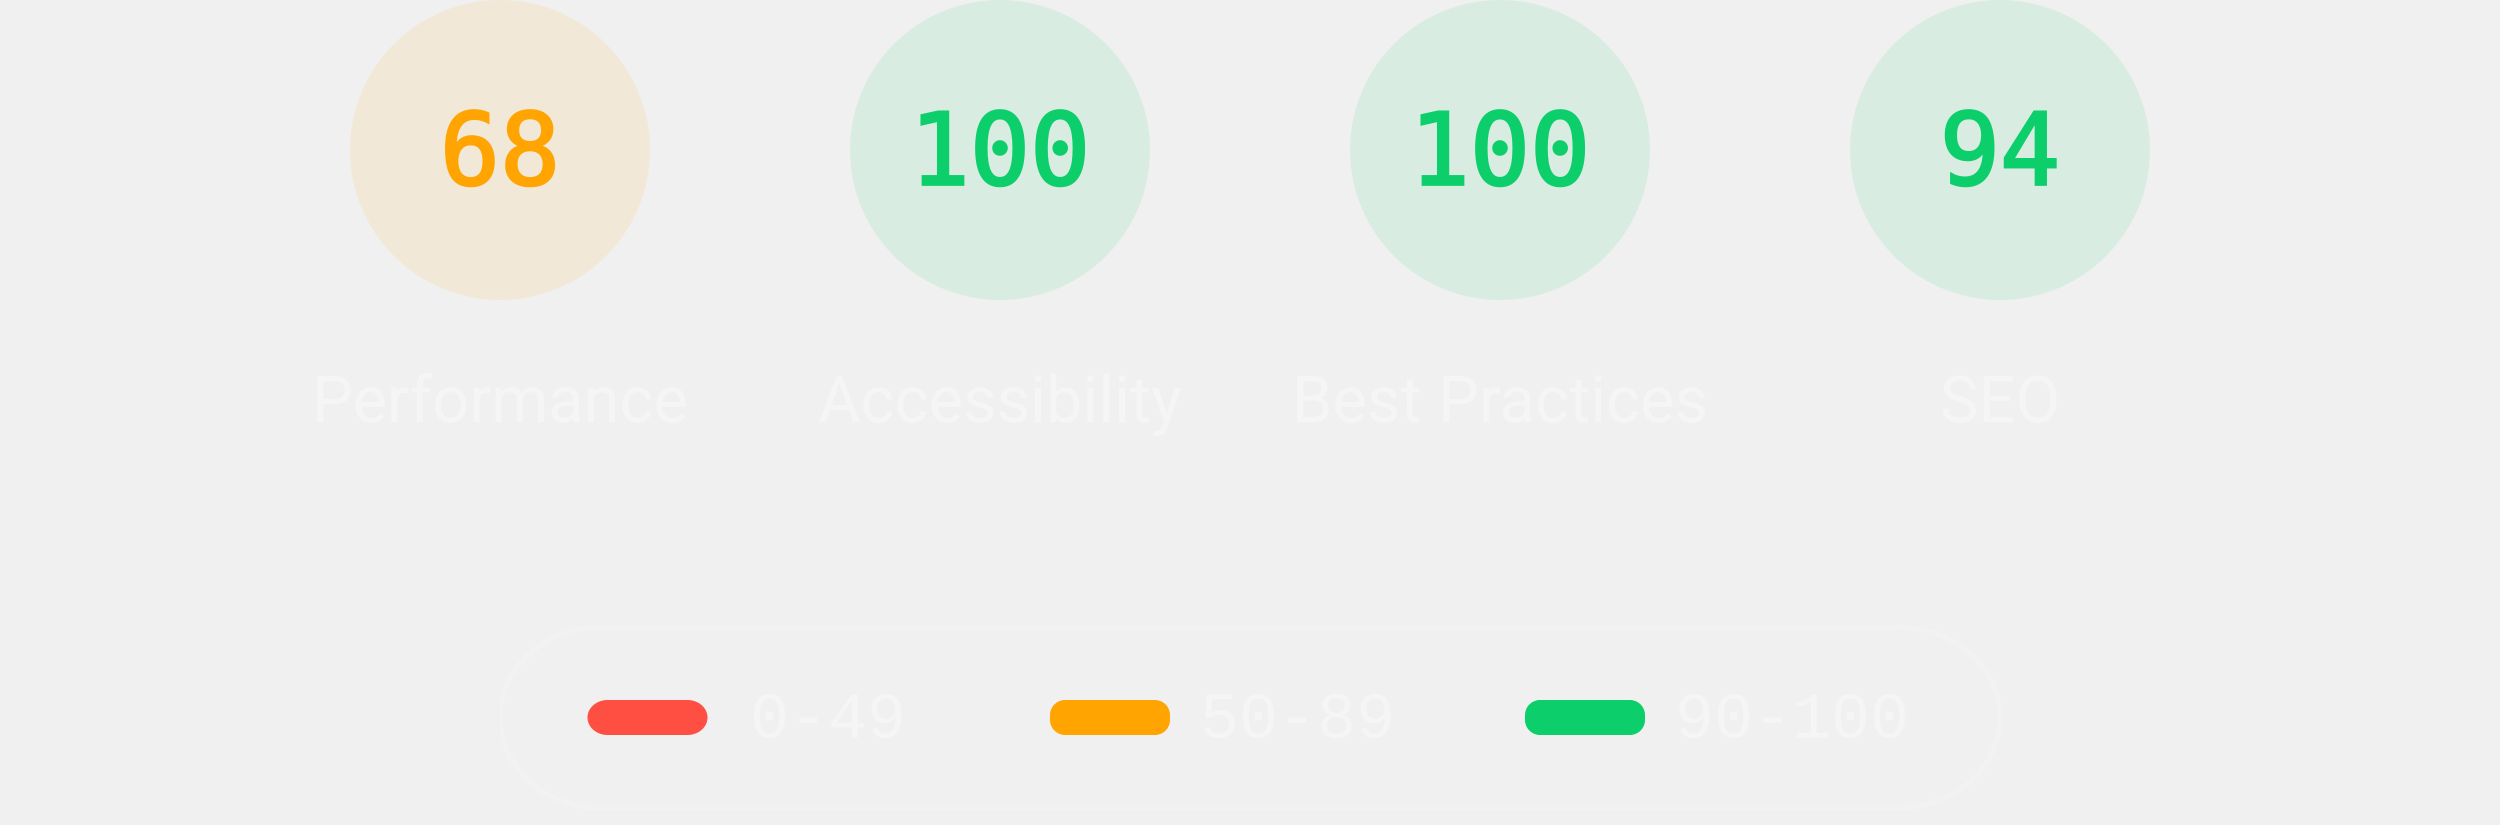
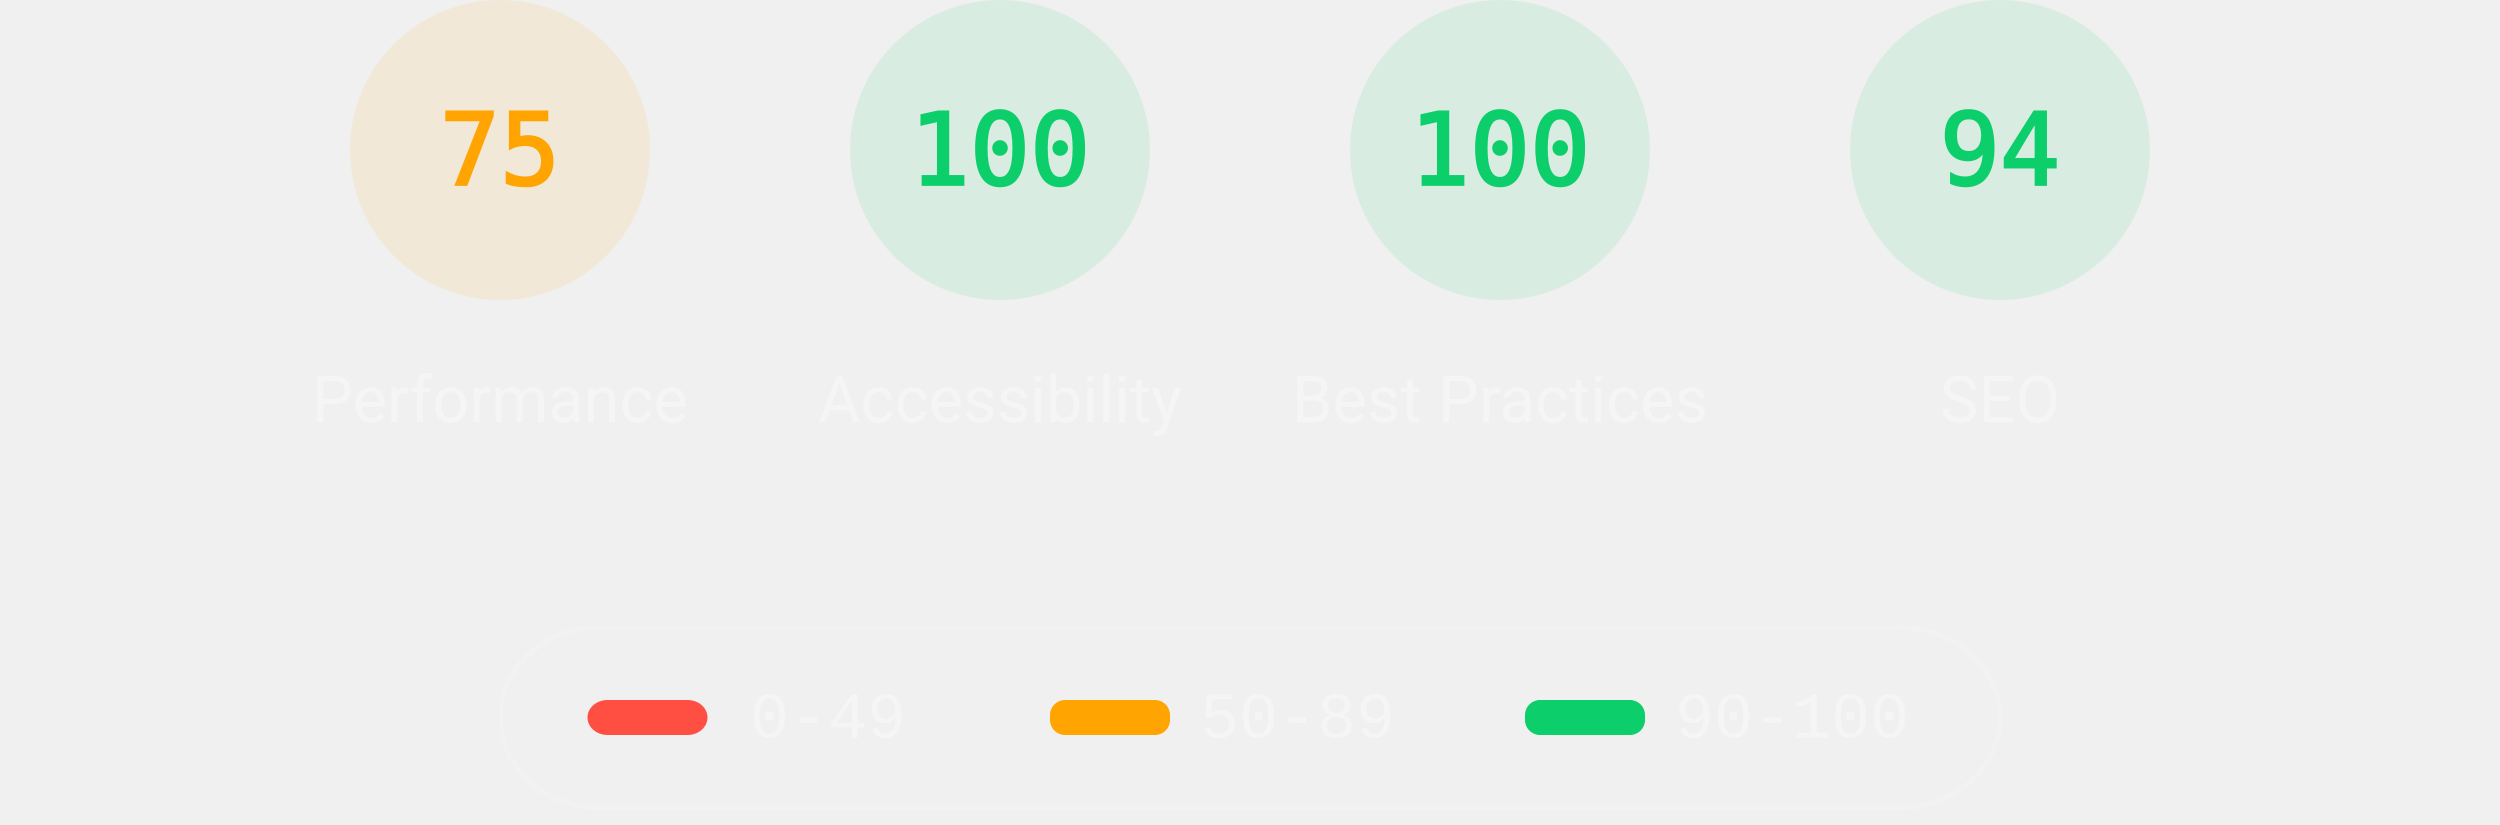
<svg xmlns="http://www.w3.org/2000/svg" class="theme--dark" fill="none" width="1000" height="330">
  <style>
			.gauge-base {
				opacity: 0.1
			}

			.gauge-arc {
				fill: none;
				animation-delay: 250ms;
				stroke-linecap: round;
				transform: rotate(-90deg);
				transform-origin: 100px 60px;
				animation: load-gauge 1s ease forwards
			}

			.guage-text {
				font-size: 40px;
				font-family: monospace;
				text-align: center
			}

			.guage-red {
				color: #ff4e42;
				fill: #ff4e42;
				stroke: #ff4e42
			}
			.guage-orange {
				color: #ffa400;
				fill: #ffa400;
				stroke: #ffa400
			}
			.guage-green {
				color: #0cce6b;
				fill: #0cce6b;
				stroke: #0cce6b
			}
			.theme--agnostic .guage-undefined {
				color: #5c5c5c;
				fill: #5c5c5c;
				stroke: #5c5c5c
			}
			.theme--light .guage-undefined {
				color: #1e1e1e;
				fill: #1e1e1e;
				stroke: #1e1e1e
			}
			.theme--dark .guage-undefined {
				color: #f5f5f5;
				fill: #f5f5f5;
				stroke: #f5f5f5
			}

			.guage-title {
				stroke: none;
				font-size: 26px;
				line-height: 26px;
				font-family: Roboto, Halvetica, Arial, sans-serif
			}
			.metric.guage-title {
				font-family: 'Courier New', Courier, monospace
			}
			.theme--agnostic .guage-title {
				color: #737373;
				fill: #737373
			}
			.theme--light .guage-title {
				color: #212121;
				fill: #212121
			}
			.theme--dark .guage-title {
				color: #f5f5f5;
				fill: #f5f5f5
			}

			@keyframes load-gauge {
				from {
					stroke-dasharray: 0 352.858
				}
			}
			.lh-gauge--pwa__disc {
				fill: #e0e0e0
			}
			.lh-gauge--pwa__logo {
				position: relative;
				fill: #b0b0b0
			}
			.lh-gauge--pwa__invisible {
				display: none
			}
			.lh-gauge--pwa__visible {
				display: inline
			}
			.guage-invisible {
				display: none
			}
			.lh-gauge--pwa__logo--primary-color {
				fill: #304ffe
			}
			.theme--agnostic .lh-gauge--pwa__logo--secondary-color {
				fill: #787878
			}
			.theme--light .lh-gauge--pwa__logo--secondary-color {
				fill: #3d3d3d
			}
			.theme--dark .lh-gauge--pwa__logo--secondary-color {
				fill: #d8b6b6
			}
			.theme--light #svg_2 {
				stroke: #00000022
			}
			.theme--agnostic #svg_2 {
				stroke: #616161
			}
			.theme--light #svg_2 {
				stroke: #00000022
			}
			.theme--dark #svg_2 {
				stroke: #f5f5f566
			}
		</style>
  <svg class="guage-div guage-perf guage-orange" viewBox="0 0 200 200" width="200" height="200" x="100" y="0">
    <circle class="gauge-base" r="56" cx="100" cy="60" stroke-width="8" />
-     <circle class="gauge-arc guage-arc-1" r="56" cx="100" cy="60" stroke-width="8" style="stroke-dasharray: 239.263, 351.858;" />
-     <text class="guage-text" x="100px" y="60px" alignment-baseline="central" dominant-baseline="central" text-anchor="middle">68</text>
+     <circle class="gauge-arc guage-arc-1" r="56" cx="100" cy="60" stroke-width="8" style="stroke-dasharray: 263.893, 351.858;" />
+     <text class="guage-text" x="100px" y="60px" alignment-baseline="central" dominant-baseline="central" text-anchor="middle">75</text>
    <text class="guage-title" x="100px" y="160px" alignment-baseline="central" dominant-baseline="central" text-anchor="middle">Performance</text>
  </svg>
  <svg class="guage-div guage-acc guage-green" viewBox="0 0 200 200" width="200" height="200" x="300" y="0">
    <circle class="gauge-base" r="56" cx="100" cy="60" stroke-width="8" />
    <circle class="gauge-arc guage-arc-2" r="56" cx="100" cy="60" stroke-width="8" style="stroke-dasharray: 351.858, 351.858;" />
    <text class="guage-text" x="100px" y="60px" alignment-baseline="central" dominant-baseline="central" text-anchor="middle">100</text>
    <text class="guage-title" x="100px" y="160px" alignment-baseline="central" dominant-baseline="central" text-anchor="middle">Accessibility</text>
  </svg>
  <svg class="guage-div guage-best guage-green" viewBox="0 0 200 200" width="200" height="200" x="500" y="0">
    <circle class="gauge-base" r="56" cx="100" cy="60" stroke-width="8" />
    <circle class="gauge-arc guage-arc-3" r="56" cx="100" cy="60" stroke-width="8" style="stroke-dasharray: 351.858, 351.858;" />
    <text class="guage-text" x="100px" y="60px" alignment-baseline="central" dominant-baseline="central" text-anchor="middle">100</text>
    <text class="guage-title" x="100px" y="160px" alignment-baseline="central" dominant-baseline="central" text-anchor="middle">Best Practices</text>
  </svg>
  <svg class="guage-div guage-seo guage-green" viewBox="0 0 200 200" width="200" height="200" x="700" y="0">
    <circle class="gauge-base" r="56" cx="100" cy="60" stroke-width="8" />
    <circle class="gauge-arc guage-arc-4" r="56" cx="100" cy="60" stroke-width="8" style="stroke-dasharray: 330.747, 351.858;" />
    <text class="guage-text" x="100px" y="60px" alignment-baseline="central" dominant-baseline="central" text-anchor="middle">94</text>
    <text class="guage-title" x="100px" y="160px" alignment-baseline="central" dominant-baseline="central" text-anchor="middle">SEO</text>
  </svg>
  <svg class="guage-div guage-pwa guage-invisible" viewBox="0 0 200 200" width="200" height="200" x="900" y="0">
    <svg viewBox="0 0 60 60" width="112" height="112" x="44" y="4">
      <defs>
        <linearGradient id="lh-gauge--pwa__check-circle__gradient-0" x1="50%" y1="0%" x2="50%" y2="100%">
          <stop stop-color="#00C852" offset="0%" />
          <stop stop-color="#009688" offset="100%" />
        </linearGradient>
        <linearGradient id="lh-gauge--pwa__installable__shadow-gradient-0" x1="76.056%" x2="24.111%" y1="82.995%" y2="24.735%">
          <stop stop-color="#A5D6A7" offset="0%" />
          <stop stop-color="#80CBC4" offset="100%" />
        </linearGradient>
        <linearGradient id="lh-gauge--pwa__fast-reliable__shadow-gradient-0" x1="76.056%" y1="82.995%" x2="25.678%" y2="26.493%">
          <stop stop-color="#64B5F6" offset="0%" />
          <stop stop-color="#2979FF" offset="100%" />
        </linearGradient>
        <g id="lh-gauge--pwa__fast-reliable-badge-0">
          <circle fill="#FFFFFF" cx="10" cy="10" r="10" />
          <path fill="#304FFE" d="M10 3.58l5.25 2.34v3.5c0 3.23-2.24 6.26-5.25 7-3.01-.74-5.25-3.77-5.25-7v-3.5L10 3.58zm-.47 10.74l2.76-4.83.03-.07c.04-.08 0-.24-.22-.24h-1.64l.47-3.26h-.47l-2.7 4.77c-.02.01.05-.1-.04.05-.09.16-.1.31.18.31h1.63l-.47 3.27h.47z" />
        </g>
        <g id="lh-gauge--pwa__installable-badge-0">
          <circle fill="#FFFFFF" cx="10" cy="10" r="10" />
          <path fill="#009688" d="M10 4.167A5.835 5.835 0 0 0 4.167 10 5.835 5.835 0 0 0 10 15.833 5.835 5.835 0 0 0 15.833 10 5.835 5.835 0 0 0 10 4.167zm2.917 6.416h-2.334v2.334H9.417v-2.334H7.083V9.417h2.334V7.083h1.166v2.334h2.334v1.166z" />
        </g>
      </defs>
      <g stroke="none" fill-rule="nonzero">
        <circle class="lh-gauge--pwa__disc" cx="30" cy="30" r="30" />
        <g class="lh-gauge--pwa__logo">
          <path d="M35.66 19.39l.7-1.75h2L37.4 15 38.6 12l3.4 9h-2.51l-.58-1.61z" />
          <path d="M33.52 21l3.65-9h-2.42l-2.5 5.82L30.5 12h-1.86l-1.9 5.82-1.35-2.65-1.21 3.72L25.4 21h2.38l1.72-5.2 1.64 5.2z" />
          <path fill-rule="nonzero" d="M20.3 17.91h1.48c.45 0 .85-.05 1.2-.15l.39-1.18 1.07-3.3a2.64 2.64 0 0 0-.28-.37c-.55-.6-1.36-.91-2.42-.91H18v9h2.3V17.9zm1.96-3.84c.22.22.33.5.33.87 0 .36-.1.65-.29.87-.2.23-.59.35-1.15.35h-.86v-2.41h.87c.52 0 .89.1 1.1.32z" />
        </g>
        <rect class="lh-gauge--pwa__component lh-gauge--pwa__na-line lh-gauge--pwa__invisible" fill="#FFFFFF" x="20" y="32" width="20" height="4" rx="2" />
        <g class="lh-gauge--pwa__component lh-gauge--pwa__fast-reliable-badge lh-gauge--pwa__invisible" transform="translate(20, 29)">
          <path fill="url(#lh-gauge--pwa__fast-reliable__shadow-gradient-0)" d="M33.63 19.49A30 30 0 0 1 16.2 30.36L3 17.14 17.14 3l16.49 16.49z" />
          <use href="#lh-gauge--pwa__fast-reliable-badge-0" />
        </g>
        <g class="lh-gauge--pwa__component lh-gauge--pwa__installable-badge lh-gauge--pwa__invisible" transform="translate(20, 29)">
          <path fill="url(#lh-gauge--pwa__installable__shadow-gradient-0)" d="M33.629 19.487c-4.272 5.453-10.391 9.39-17.415 10.869L3 17.142 17.142 3 33.63 19.487z" />
          <use href="#lh-gauge--pwa__installable-badge-0" />
        </g>
        <g class="lh-gauge--pwa__component lh-gauge--pwa__fast-reliable-installable-badges lh-gauge--pwa__invisible">
          <g transform="translate(8, 29)">
            <path fill="url(#lh-gauge--pwa__fast-reliable__shadow-gradient-0)" d="M16.321 30.463L3 17.143 17.142 3l22.365 22.365A29.864 29.864 0 0 1 22 31c-1.942 0-3.84-.184-5.679-.537z" />
            <use href="#lh-gauge--pwa__fast-reliable-badge-0" />
          </g>
          <g transform="translate(32, 29)">
            <path fill="url(#lh-gauge--pwa__installable__shadow-gradient-0)" d="M25.982 11.84a30.107 30.107 0 0 1-13.08 15.203L3 17.143 17.142 3l8.84 8.84z" />
            <use href="#lh-gauge--pwa__installable-badge-0" />
          </g>
        </g>
        <g class="lh-gauge--pwa__component lh-gauge--pwa__check-circle lh-gauge--pwa__invisible" transform="translate(18, 28)">
          <circle fill="#FFFFFF" cx="12" cy="12" r="12" />
          <path fill="url(#lh-gauge--pwa__check-circle__gradient-0)" d="M12 2a10 10 0 1 0 0 20 10 10 0 0 0 0-20zm-2 15l-5-5 1.41-1.41L10 14.17l7.59-7.59L19 8l-9 9z" />
        </g>
      </g>
    </svg>
    <text class="guage-title" y="160px" alignment-baseline="central" dominant-baseline="central" text-anchor="middle">
      <tspan x="100px" dy="-6px">Progressive</tspan>
      <tspan x="100px" dy="30px">Web App</tspan>
    </text>
  </svg>
  <svg width="604" height="76" x="200" y="250">
    <g>
      <rect fill="none" id="canvas_background" height="80" width="604" y="-1" x="-1" />
      <g display="none" overflow="visible" y="0" x="0" height="100%" width="100%" id="canvasGrid">
        <rect fill="url(#gridpattern)" stroke-width="0" y="0" x="0" height="100%" width="100%" />
      </g>
    </g>
    <g>
      <rect fill-opacity="0" stroke-width="2" rx="40" id="svg_2" height="72" width="600" y="1" x="0" fill="#000000" />
      <rect stroke="#000" rx="8" id="svg_3" height="14" width="48" y="30" x="35" stroke-opacity="null" stroke-width="0" fill="#ff4e42" />
      <rect stroke="#000" rx="6" id="svg_4" height="14" width="48" y="30" x="220" stroke-opacity="null" stroke-width="0" fill="#ffa400" />
      <rect stroke="#000" rx="6" id="svg_5" height="14" width="48" y="30" x="410" stroke-opacity="null" stroke-width="0" fill="#0cce6b" />
      <text class="metric guage-title" xml:space="preserve" text-anchor="start" font-size="26" id="svg_6" y="45" x="100" stroke-opacity="null" stroke-width="0" stroke="#000">0-49</text>
      <text class="metric guage-title" xml:space="preserve" text-anchor="start" font-size="26" id="svg_7" y="45" x="280" stroke-opacity="null" stroke-width="0" stroke="#000">50-89</text>
      <text class="metric guage-title" xml:space="preserve" text-anchor="start" font-size="26" id="svg_8" y="45" x="470" stroke-opacity="null" stroke-width="0" stroke="#000">90-100</text>
    </g>
  </svg>
</svg>
